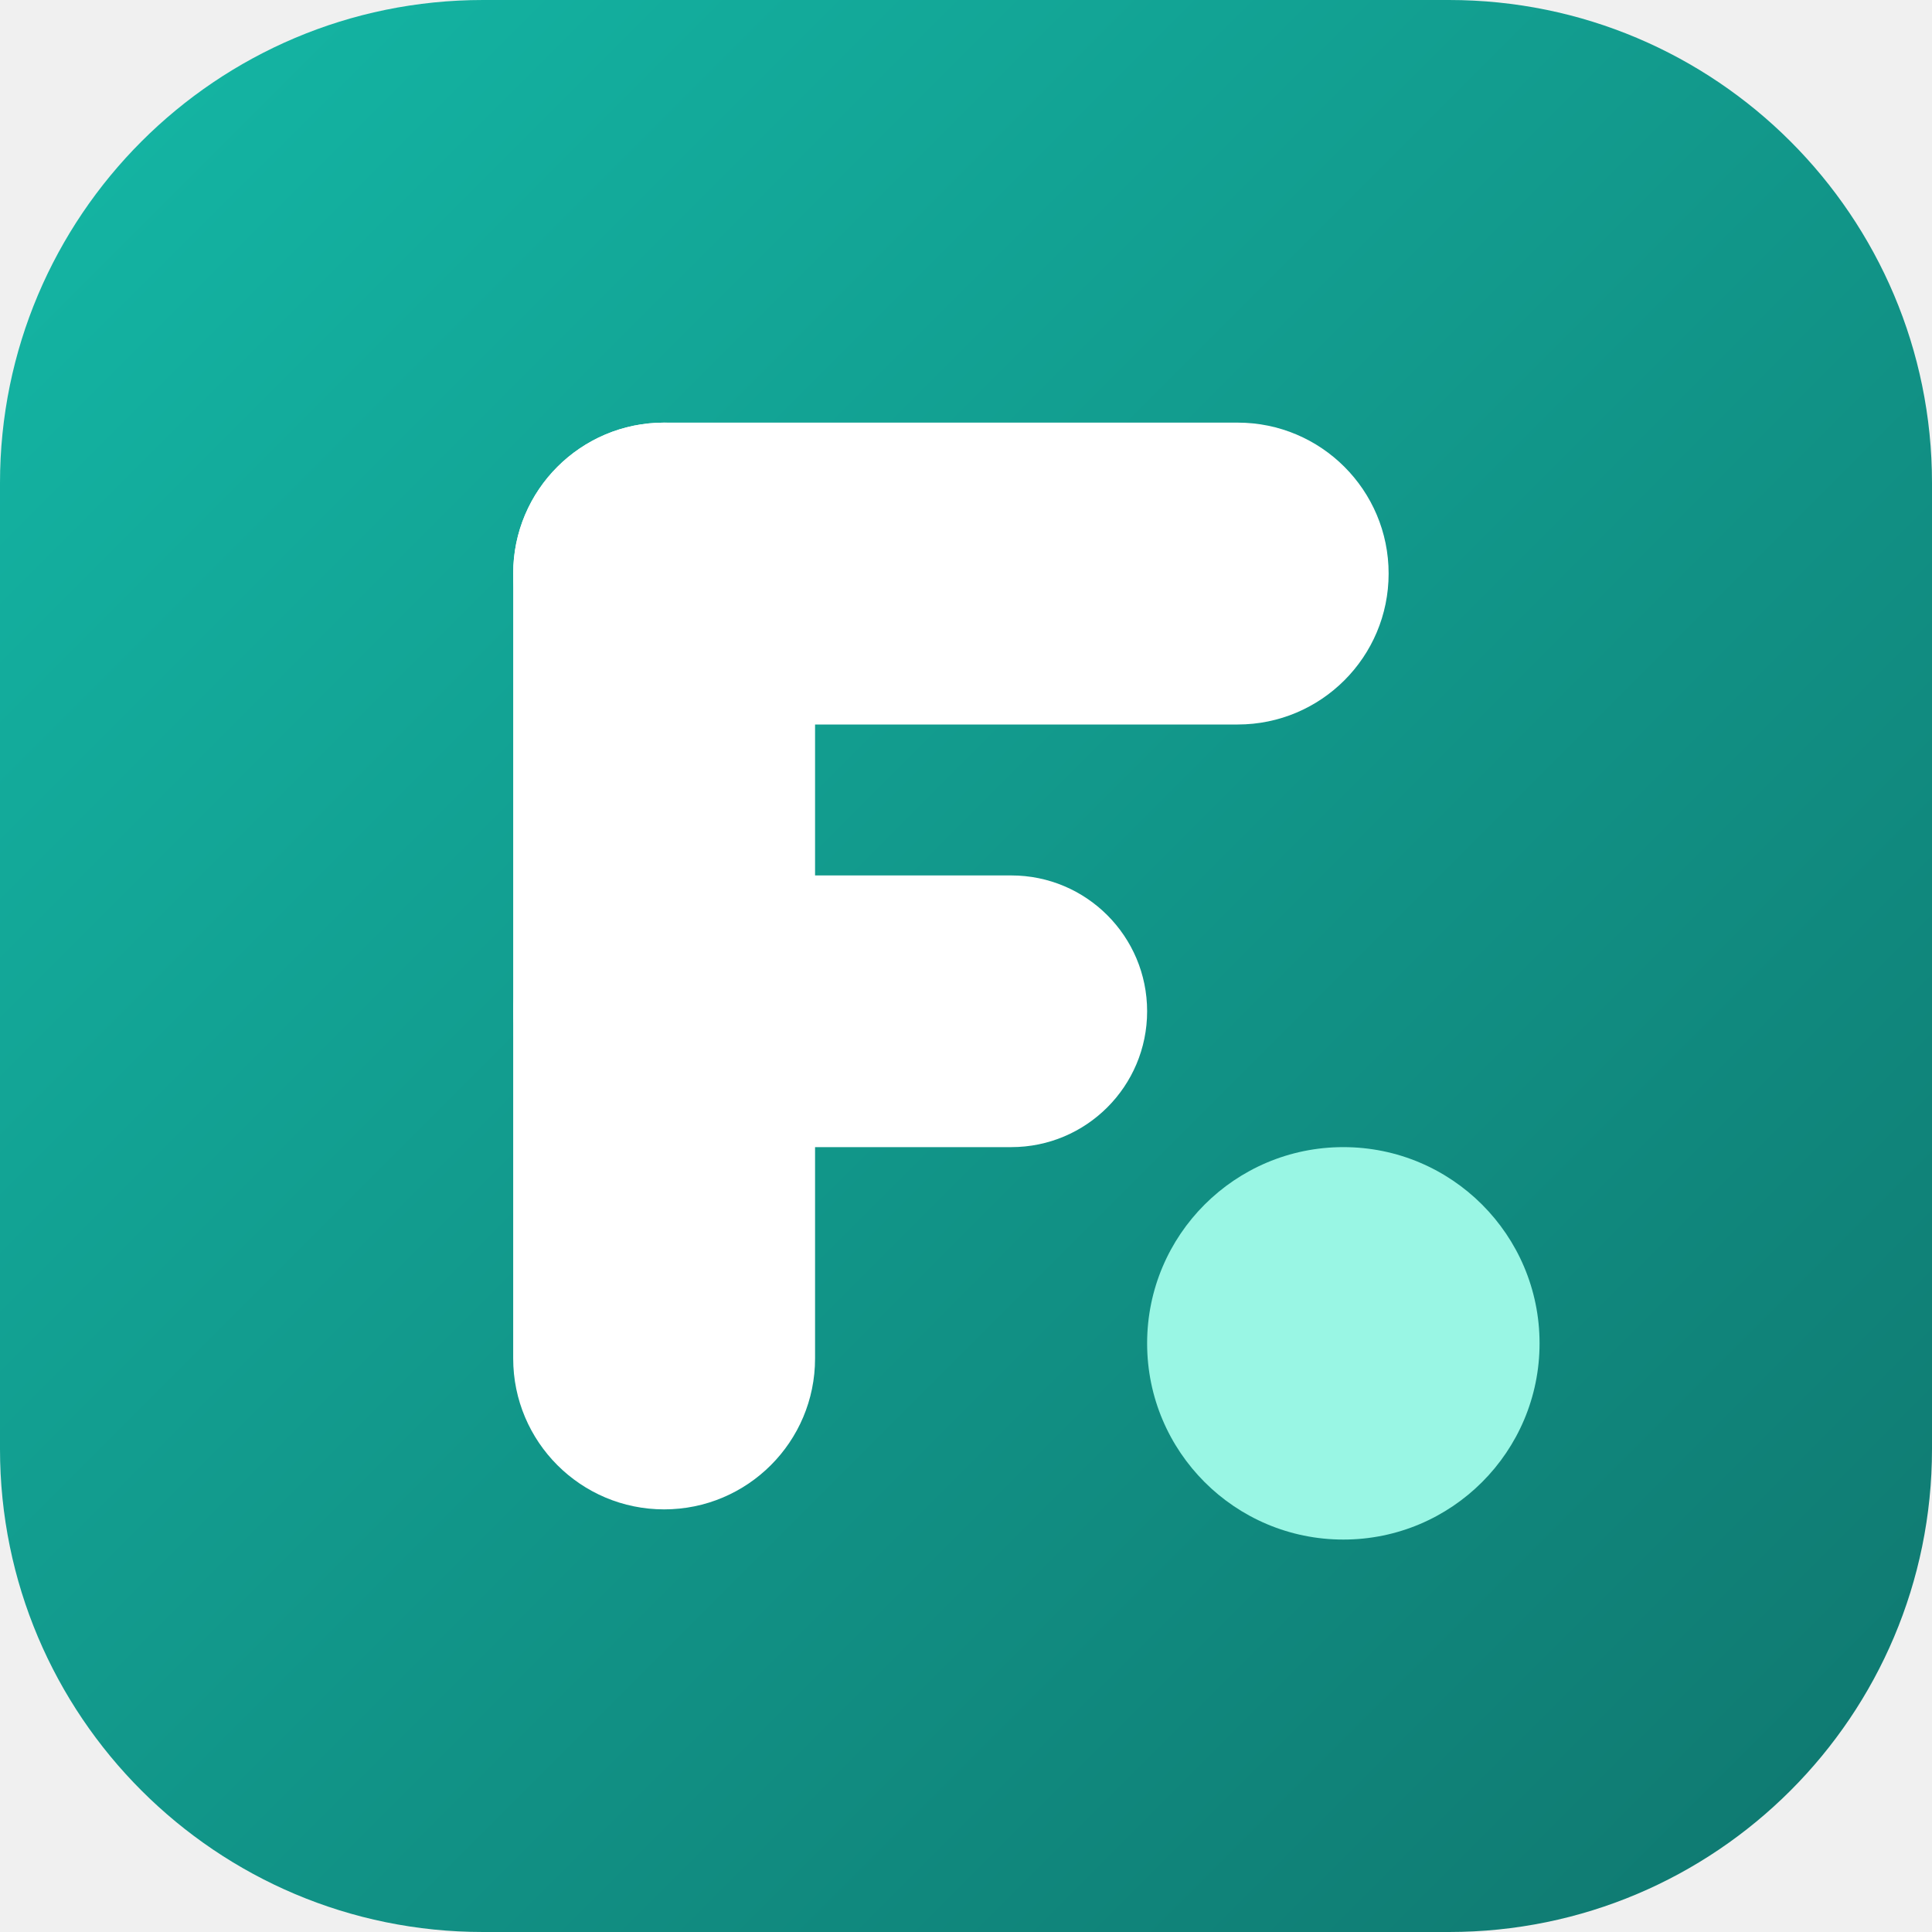
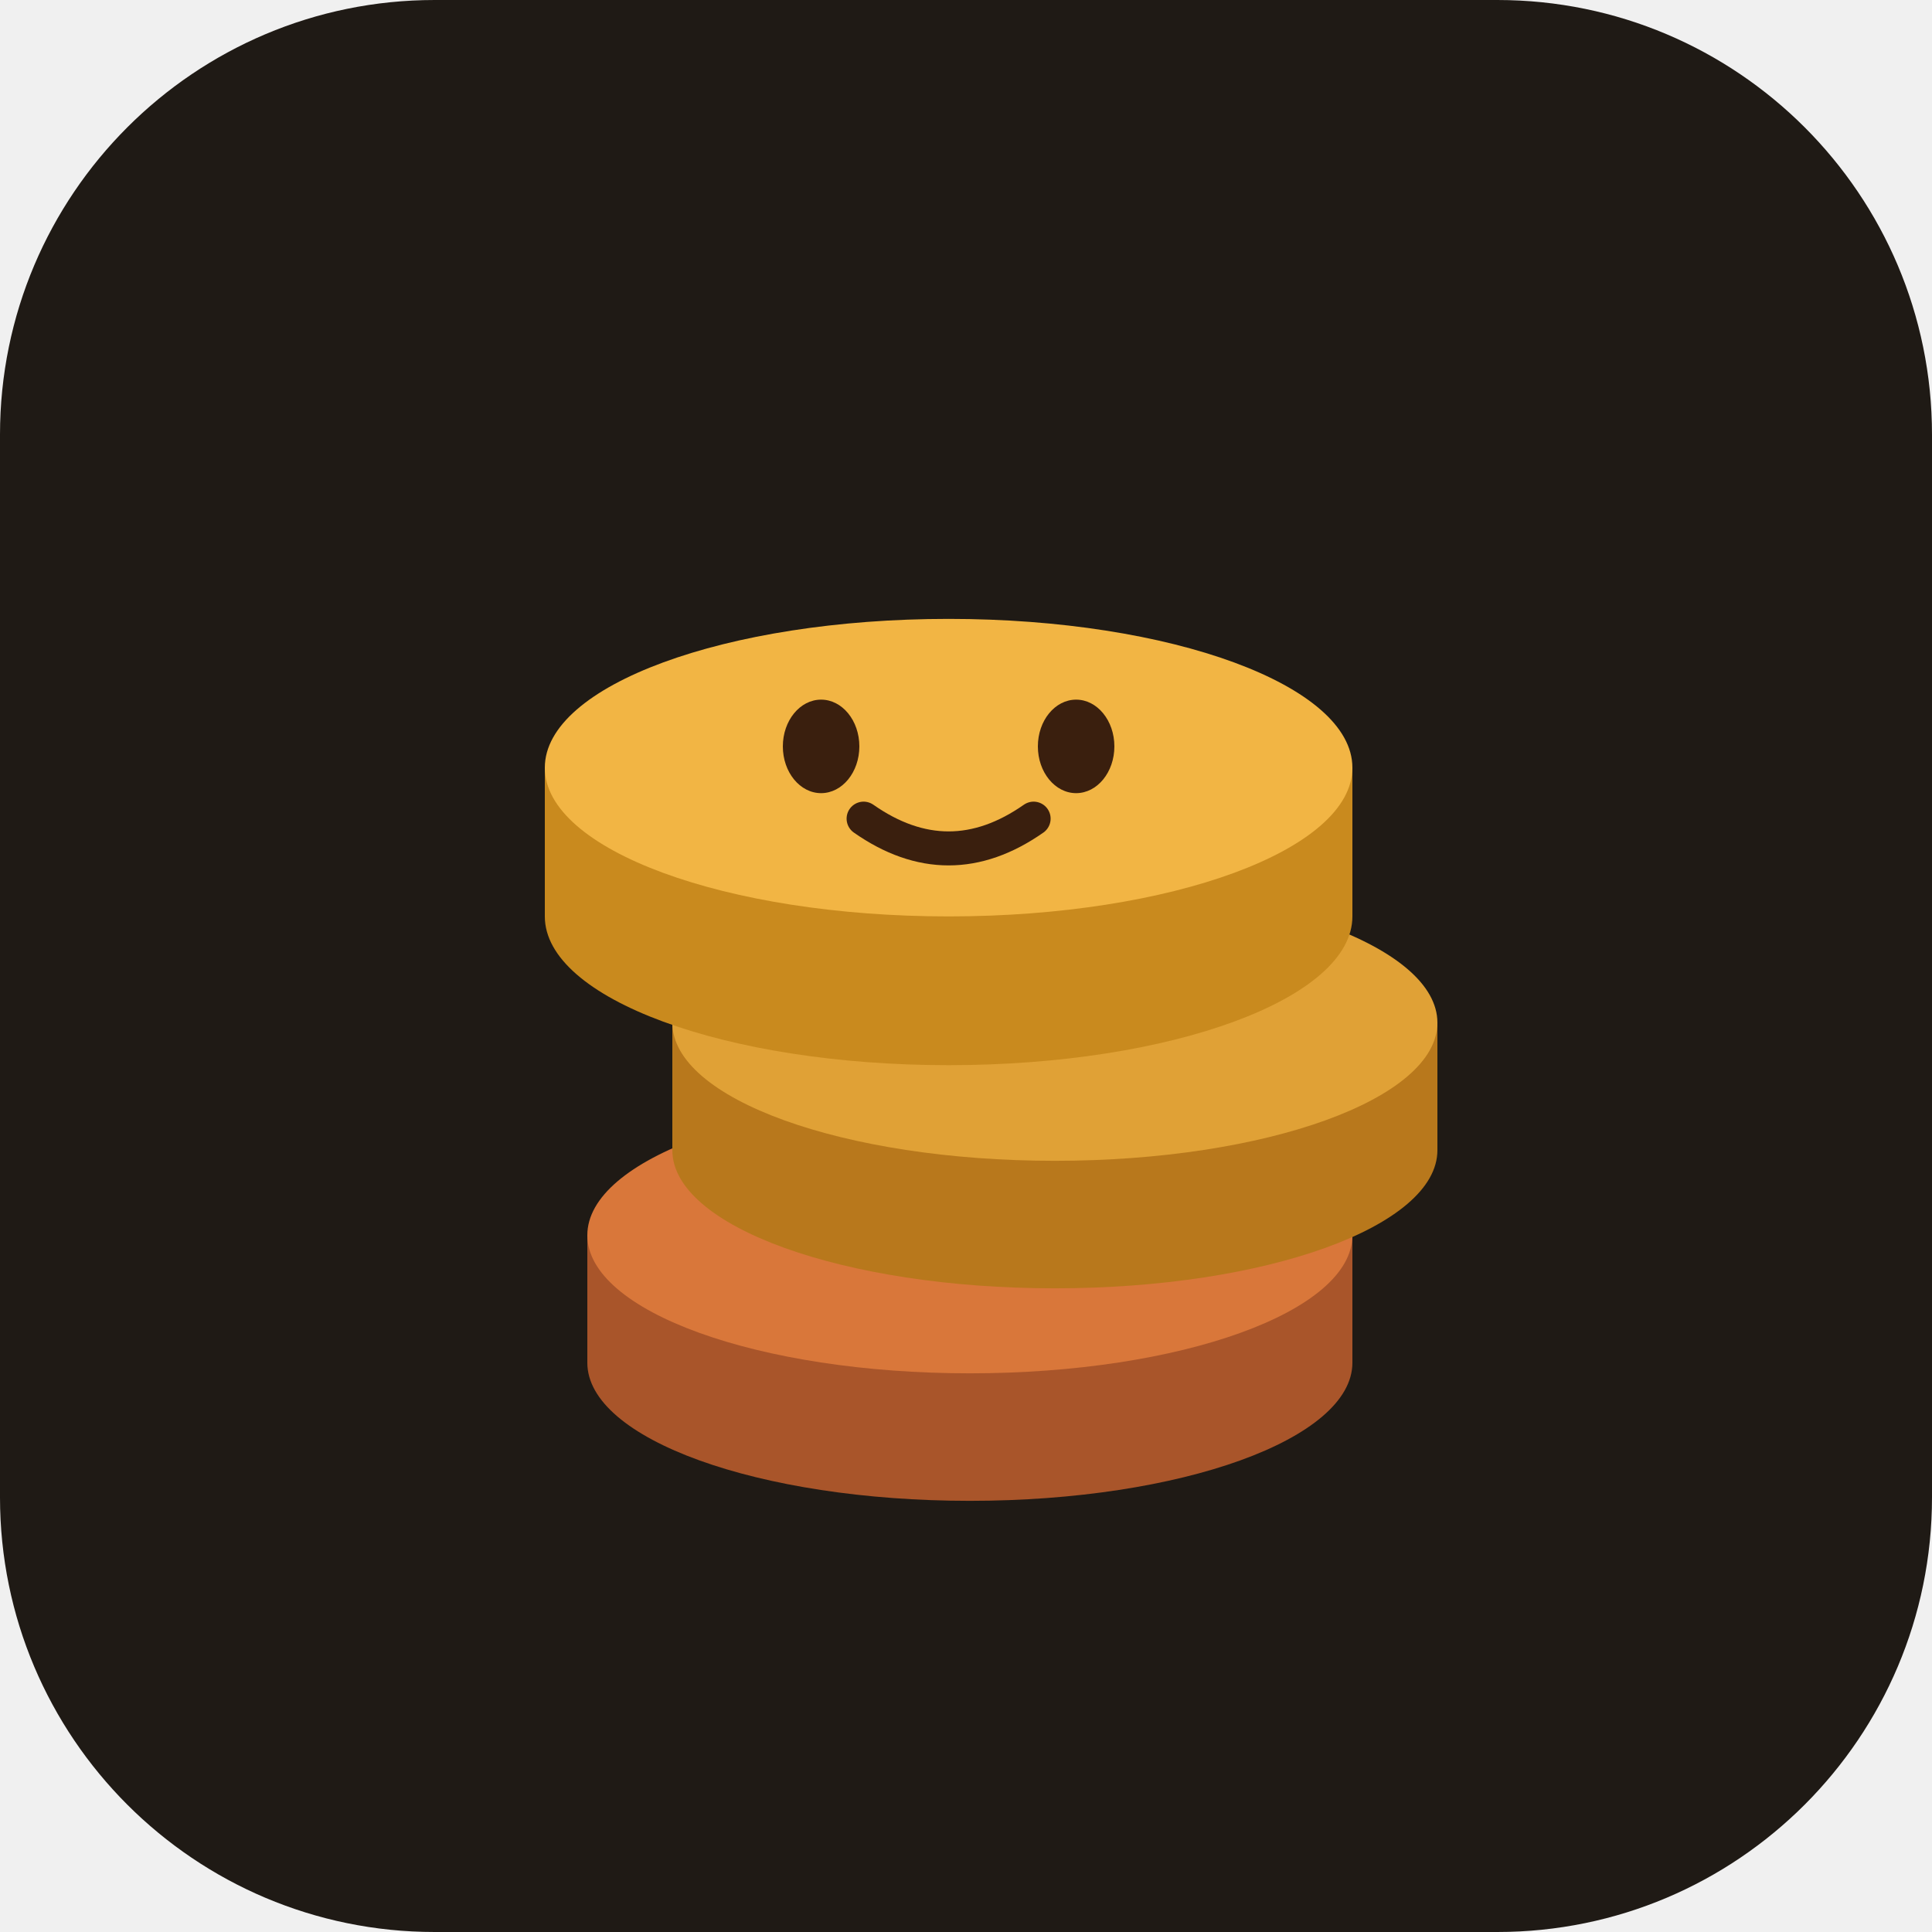
- <svg xmlns="http://www.w3.org/2000/svg" viewBox="0 0 64 64" width="100%" height="100%">
-   <defs>
-     <linearGradient id="fa-bg" x1="0" y1="0" x2="1" y2="1">
-       <stop offset="0" stop-color="#14b8a6" />
-       <stop offset="1" stop-color="#0f766e" />
-     </linearGradient>
-   </defs>
-   <rect width="64" height="64" rx="16" fill="url(#fa-bg)" />
-   <rect x="17" y="14" width="10" height="36" rx="5" fill="#ffffff" />
-   <rect x="17" y="14" width="29" height="10" rx="5" fill="#ffffff" />
-   <rect x="17" y="29" width="21" height="9" rx="4.5" fill="#ffffff" />
-   <circle cx="44.5" cy="44.5" r="6.5" fill="#99f6e4" />
+ <svg xmlns="http://www.w3.org/2000/svg" viewBox="0 0 120 120" width="100%" height="100%">
+   <rect width="120" height="120" rx="27" fill="#1f1a15" />
+   <g transform="translate(18 16) scale(1.32)">
+     <path d="M14 46 v6 a18 6.5 0 0 0 36 0 v-6 z" fill="#a9552a" />
+     <ellipse cx="32" cy="46" rx="18" ry="6.5" fill="#d9773a" />
+     <path d="M18 36 v6 a18 6.5 0 0 0 36 0 v-6 z" fill="#b8781c" />
+     <ellipse cx="36" cy="36" rx="18" ry="6.5" fill="#e0a136" />
+     <path d="M12 24 v7 a19 7 0 0 0 38 0 v-7 z" fill="#c98a1e" />
+     <ellipse cx="31" cy="24" rx="19" ry="7" fill="#f2b544" />
+     <ellipse cx="25" cy="23" rx="1.8" ry="2.2" fill="#3a1f0e" />
+     <ellipse cx="37" cy="23" rx="1.8" ry="2.2" fill="#3a1f0e" />
+     <path d="M27 26.4 q4 2.8 8 0" stroke="#3a1f0e" stroke-width="1.6" fill="none" stroke-linecap="round" />
+   </g>
</svg>
